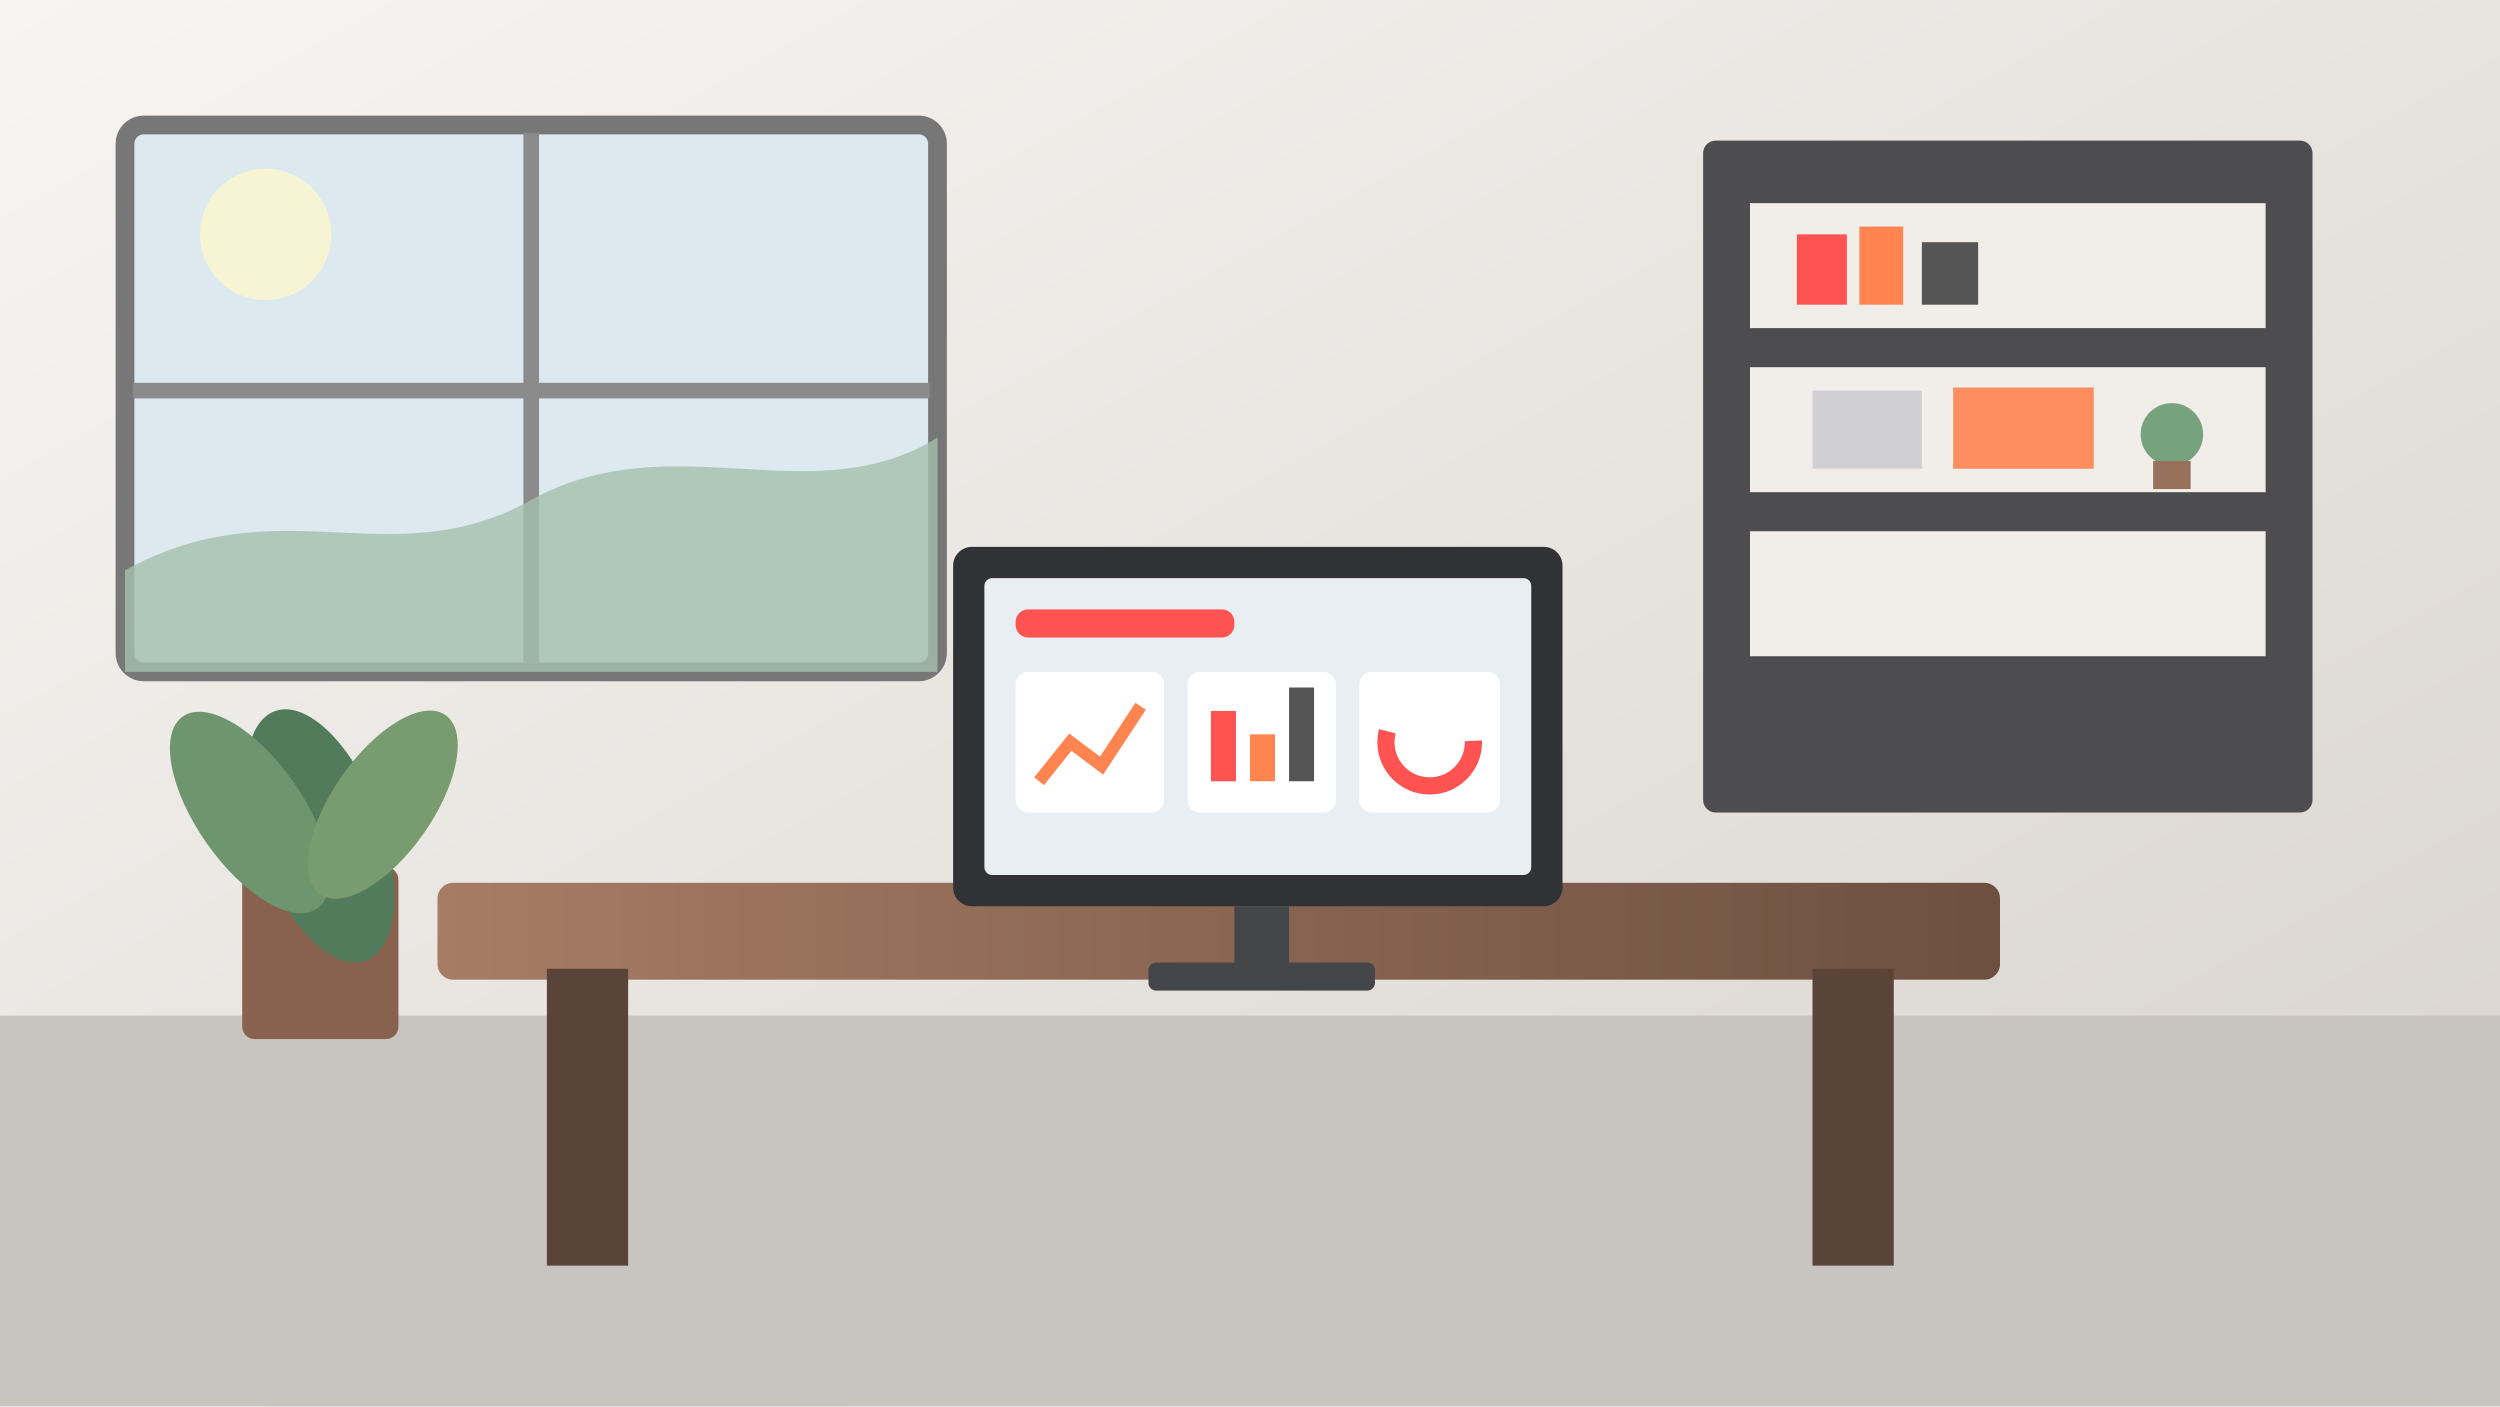
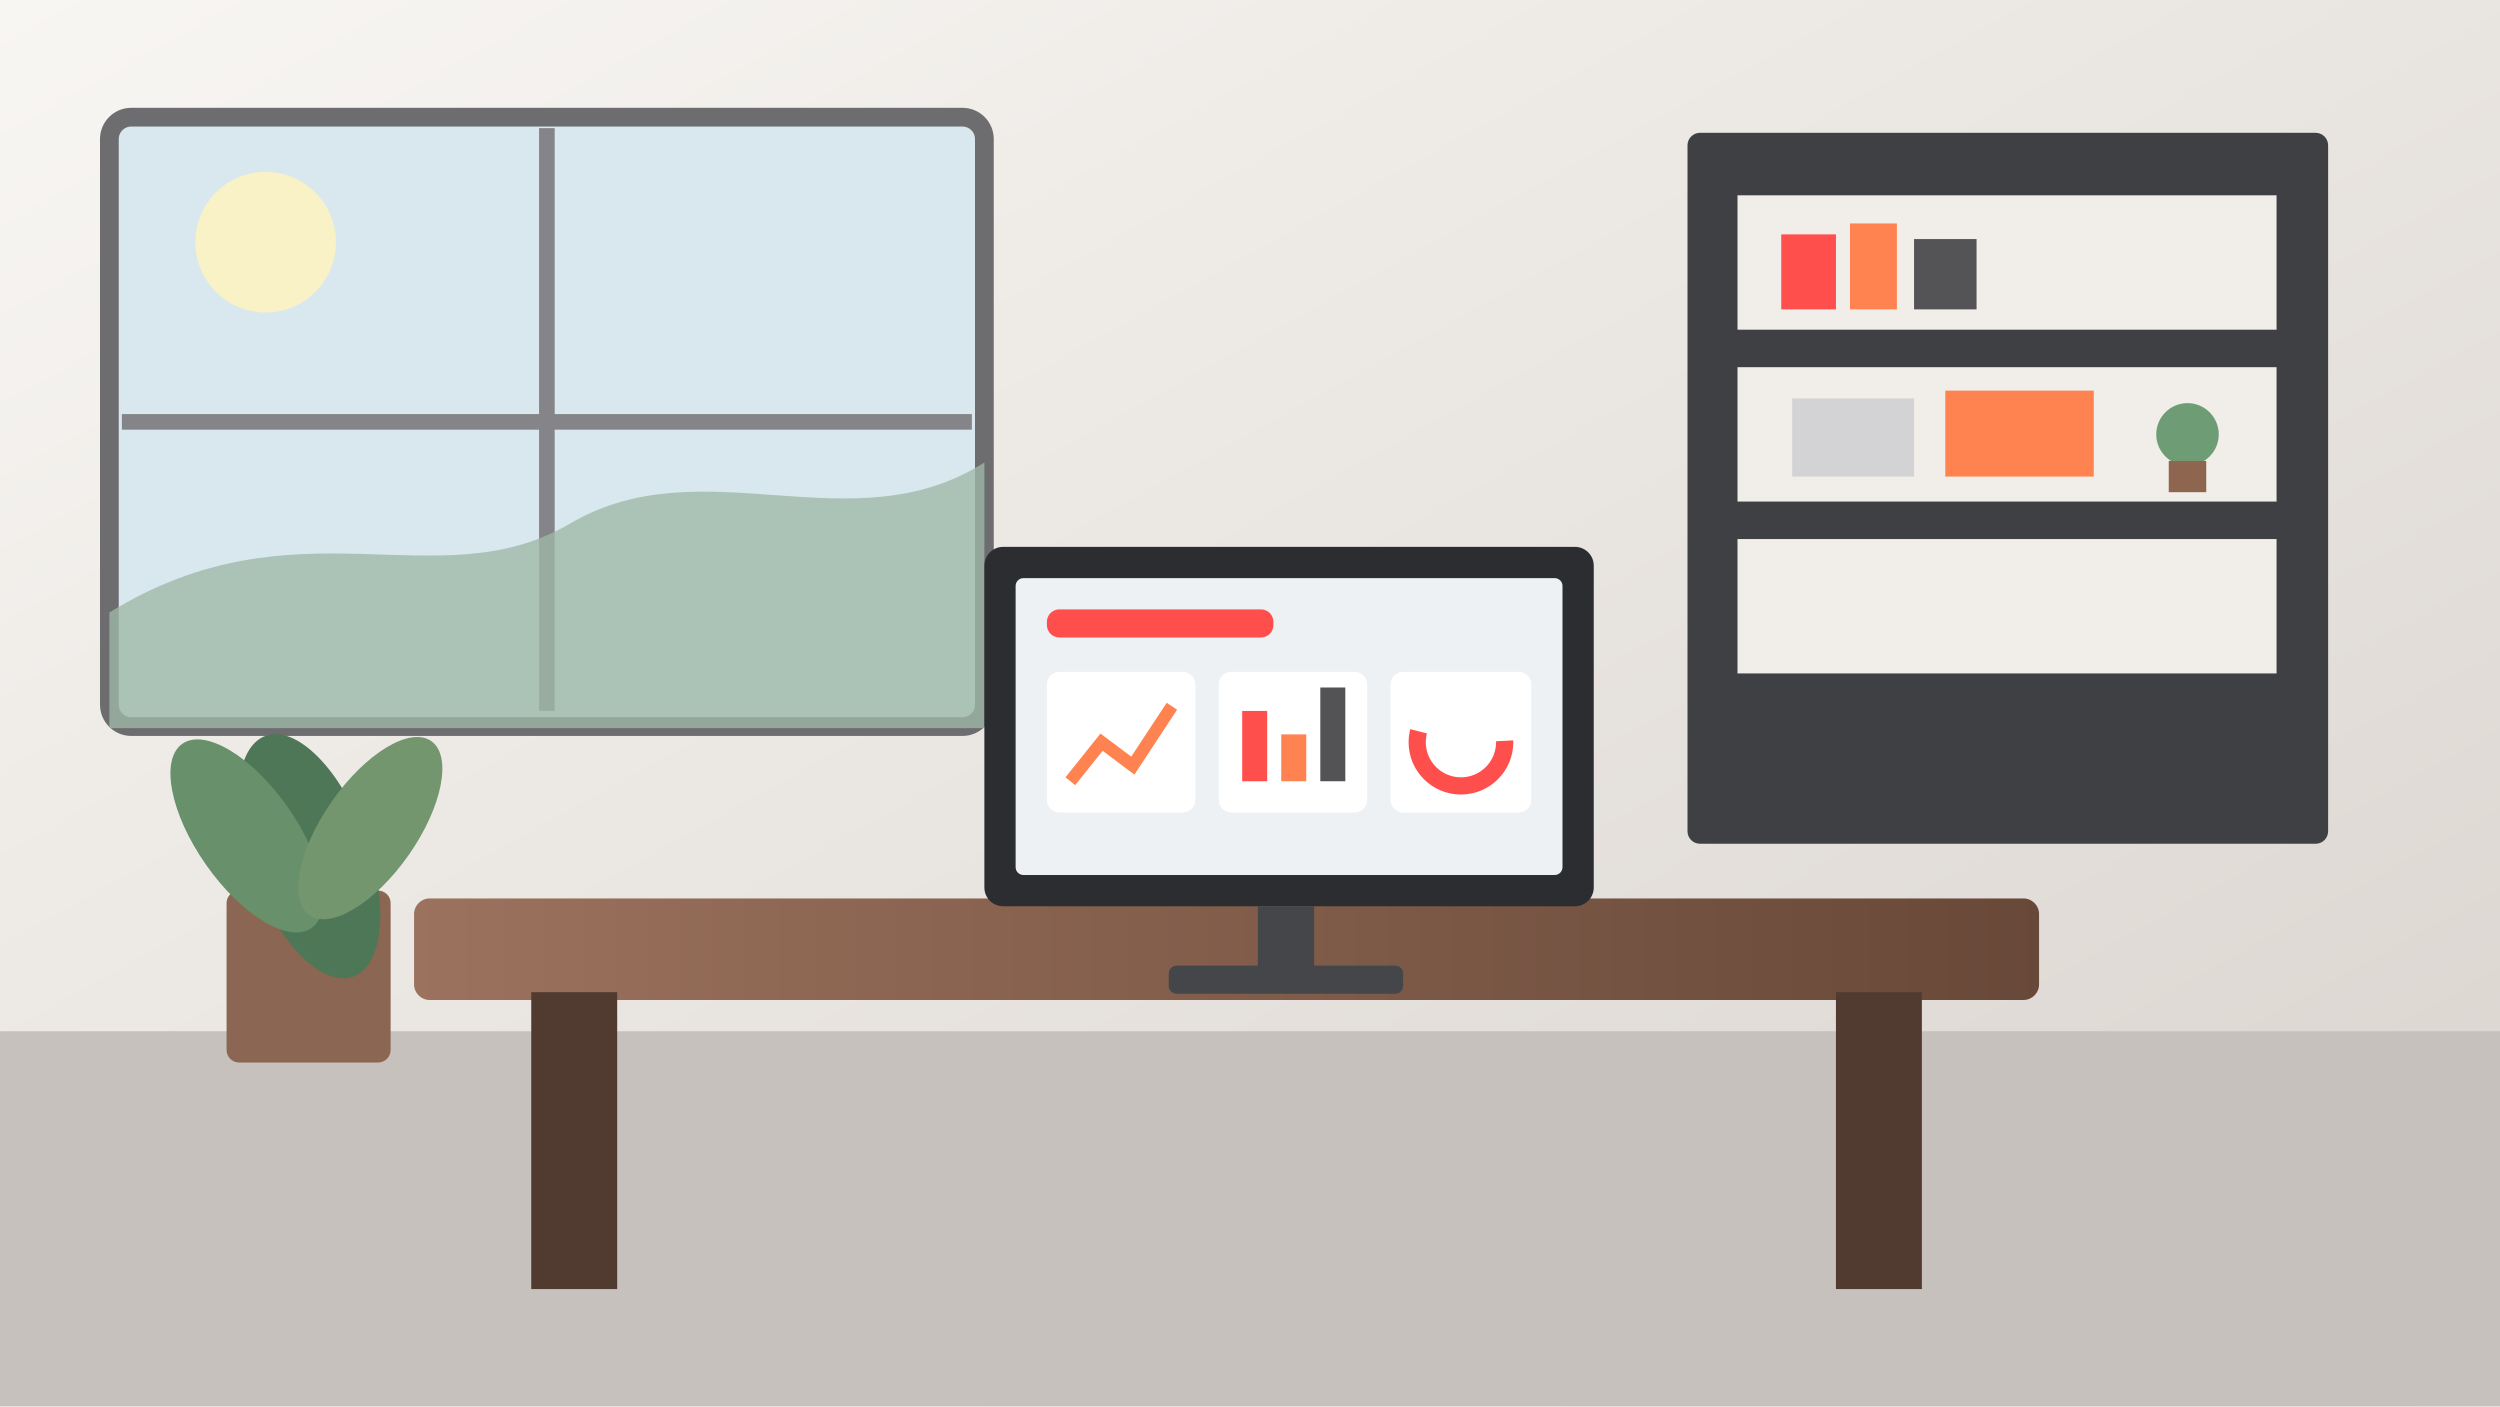
<svg xmlns="http://www.w3.org/2000/svg" viewBox="0 0 1600 900">
  <defs>
    <linearGradient id="wall" x1="0" y1="0" x2="1" y2="1">
-       <stop offset="0" stop-color="#f7f5f2" />
-       <stop offset="1" stop-color="#d7d2cd" />
+       <stop offset="0" stop-color="#f8f6f3" />
+       <stop offset="1" stop-color="#d9d3cd" />
    </linearGradient>
    <linearGradient id="desk" x1="0" y1="0" x2="1" y2="0">
-       <stop offset="0" stop-color="#a67c64" />
-       <stop offset="1" stop-color="#6e5041" />
+       <stop offset="0" stop-color="#9b725d" />
+       <stop offset="1" stop-color="#684838" />
    </linearGradient>
  </defs>
  <rect width="1600" height="900" fill="url(#wall)" />
-   <rect y="650" width="1600" height="250" fill="#c8c4bf" />
-   <rect x="80" y="80" width="520" height="350" rx="12" fill="#dceaf0" stroke="#777" stroke-width="12" />
-   <line x1="340" y1="85" x2="340" y2="425" stroke="#8b8b8b" stroke-width="10" />
-   <line x1="85" y1="250" x2="595" y2="250" stroke="#8b8b8b" stroke-width="10" />
-   <circle cx="170" cy="150" r="42" fill="#fff7cc" opacity=".78" />
-   <path d="M80 365 C180 310,250 370,340 320 S520 330,600 280 L600 430 L80 430 Z" fill="#a5bfad" opacity=".8" />
-   <rect x="1090" y="90" width="390" height="430" rx="8" fill="#4d4d4f" />
-   <rect x="1120" y="130" width="330" height="80" fill="#f1ede8" />
-   <rect x="1120" y="235" width="330" height="80" fill="#f1ede8" />
-   <rect x="1120" y="340" width="330" height="80" fill="#f1ede8" />
-   <rect x="1150" y="150" width="32" height="45" fill="#ff5351" />
-   <rect x="1190" y="145" width="28" height="50" fill="#ff8450" />
-   <rect x="1230" y="155" width="36" height="40" fill="#555" />
-   <rect x="1160" y="250" width="70" height="50" fill="#d0d0d2" />
-   <rect x="1250" y="248" width="90" height="52" fill="#ff8450" opacity=".9" />
-   <circle cx="1390" cy="278" r="20" fill="#76a37e" />
-   <rect x="1378" y="295" width="24" height="18" fill="#98715c" />
-   <rect x="280" y="565" width="1000" height="62" rx="10" fill="url(#desk)" />
-   <rect x="350" y="620" width="52" height="190" fill="#5a4439" />
-   <rect x="1160" y="620" width="52" height="190" fill="#5a4439" />
-   <rect x="610" y="350" width="390" height="230" rx="12" fill="#313236" />
-   <rect x="630" y="370" width="350" height="190" rx="5" fill="#e9eef2" />
-   <rect x="790" y="580" width="35" height="40" fill="#45464a" />
-   <rect x="735" y="616" width="145" height="18" rx="5" fill="#45464a" />
-   <rect x="650" y="390" width="140" height="18" rx="8" fill="#ff5351" />
-   <rect x="650" y="430" width="95" height="90" rx="8" fill="#fff" />
-   <rect x="760" y="430" width="95" height="90" rx="8" fill="#fff" />
-   <rect x="870" y="430" width="90" height="90" rx="8" fill="#fff" />
-   <path d="M665 500 L685 475 L705 490 L730 452" fill="none" stroke="#ff8450" stroke-width="8" />
-   <rect x="775" y="455" width="16" height="45" fill="#ff5351" />
-   <rect x="800" y="470" width="16" height="30" fill="#ff8450" />
-   <rect x="825" y="440" width="16" height="60" fill="#555" />
-   <circle cx="915" cy="475" r="28" fill="none" stroke="#ff5351" stroke-width="11" stroke-dasharray="95 80" />
-   <rect x="155" y="555" width="100" height="110" rx="8" fill="#89624f" />
-   <ellipse cx="205" cy="535" rx="40" ry="85" fill="#527b5b" transform="rotate(-20 205 535)" />
-   <ellipse cx="160" cy="520" rx="34" ry="75" fill="#6d966e" transform="rotate(-35 160 520)" />
-   <ellipse cx="245" cy="515" rx="32" ry="70" fill="#789c70" transform="rotate(35 245 515)" />
+   <rect y="660" width="1600" height="240" fill="#c6c1bc" />
+   <rect x="70" y="75" width="560" height="390" rx="14" fill="#d9e8ee" stroke="#6d6d70" stroke-width="12" />
+   <line x1="350" y1="82" x2="350" y2="455" stroke="#858589" stroke-width="10" />
+   <line x1="78" y1="270" x2="622" y2="270" stroke="#858589" stroke-width="10" />
+   <circle cx="170" cy="155" r="45" fill="#fff4bd" opacity=".82" />
+   <path d="M70 392 C190 318,280 385,365 335 S545 350,630 296 L630 466 L70 466 Z" fill="#9eb9a7" opacity=".78" />
+   <rect x="1080" y="85" width="410" height="455" rx="8" fill="#3f4043" />
+   <rect x="1112" y="125" width="345" height="86" fill="#f1ede8" />
+   <rect x="1112" y="235" width="345" height="86" fill="#f1ede8" />
+   <rect x="1112" y="345" width="345" height="86" fill="#f1ede8" />
+   <rect x="1140" y="150" width="35" height="48" fill="#ff4f4c" />
+   <rect x="1184" y="143" width="30" height="55" fill="#ff8350" />
+   <rect x="1225" y="153" width="40" height="45" fill="#545457" />
+   <rect x="1147" y="255" width="78" height="50" fill="#d3d3d5" />
+   <rect x="1245" y="250" width="95" height="55" fill="#ff8350" />
+   <circle cx="1400" cy="278" r="20" fill="#6e9d75" />
+   <rect x="1388" y="295" width="24" height="20" fill="#8e6650" />
+   <rect x="265" y="575" width="1040" height="65" rx="10" fill="url(#desk)" />
+   <rect x="340" y="635" width="55" height="190" fill="#513b31" />
+   <rect x="1175" y="635" width="55" height="190" fill="#513b31" />
+   <rect x="630" y="350" width="390" height="230" rx="12" fill="#2c2d31" />
+   <rect x="650" y="370" width="350" height="190" rx="5" fill="#edf1f4" />
+   <rect x="805" y="580" width="36" height="40" fill="#45464a" />
+   <rect x="748" y="618" width="150" height="18" rx="5" fill="#45464a" />
+   <rect x="670" y="390" width="145" height="18" rx="8" fill="#ff4f4c" />
+   <rect x="670" y="430" width="95" height="90" rx="8" fill="#fff" />
+   <rect x="780" y="430" width="95" height="90" rx="8" fill="#fff" />
+   <rect x="890" y="430" width="90" height="90" rx="8" fill="#fff" />
+   <path d="M685 500 L705 475 L725 490 L750 452" fill="none" stroke="#ff8350" stroke-width="8" />
+   <rect x="795" y="455" width="16" height="45" fill="#ff4f4c" />
+   <rect x="820" y="470" width="16" height="30" fill="#ff8350" />
+   <rect x="845" y="440" width="16" height="60" fill="#535356" />
+   <circle cx="935" cy="475" r="28" fill="none" stroke="#ff4f4c" stroke-width="11" stroke-dasharray="95 80" />
+   <rect x="145" y="570" width="105" height="110" rx="8" fill="#8b6652" />
+   <ellipse cx="198" cy="548" rx="38" ry="82" fill="#4e7757" transform="rotate(-20 198 548)" />
+   <ellipse cx="158" cy="535" rx="32" ry="72" fill="#67906b" transform="rotate(-35 158 535)" />
+   <ellipse cx="237" cy="530" rx="30" ry="68" fill="#73966e" transform="rotate(35 237 530)" />
</svg>
